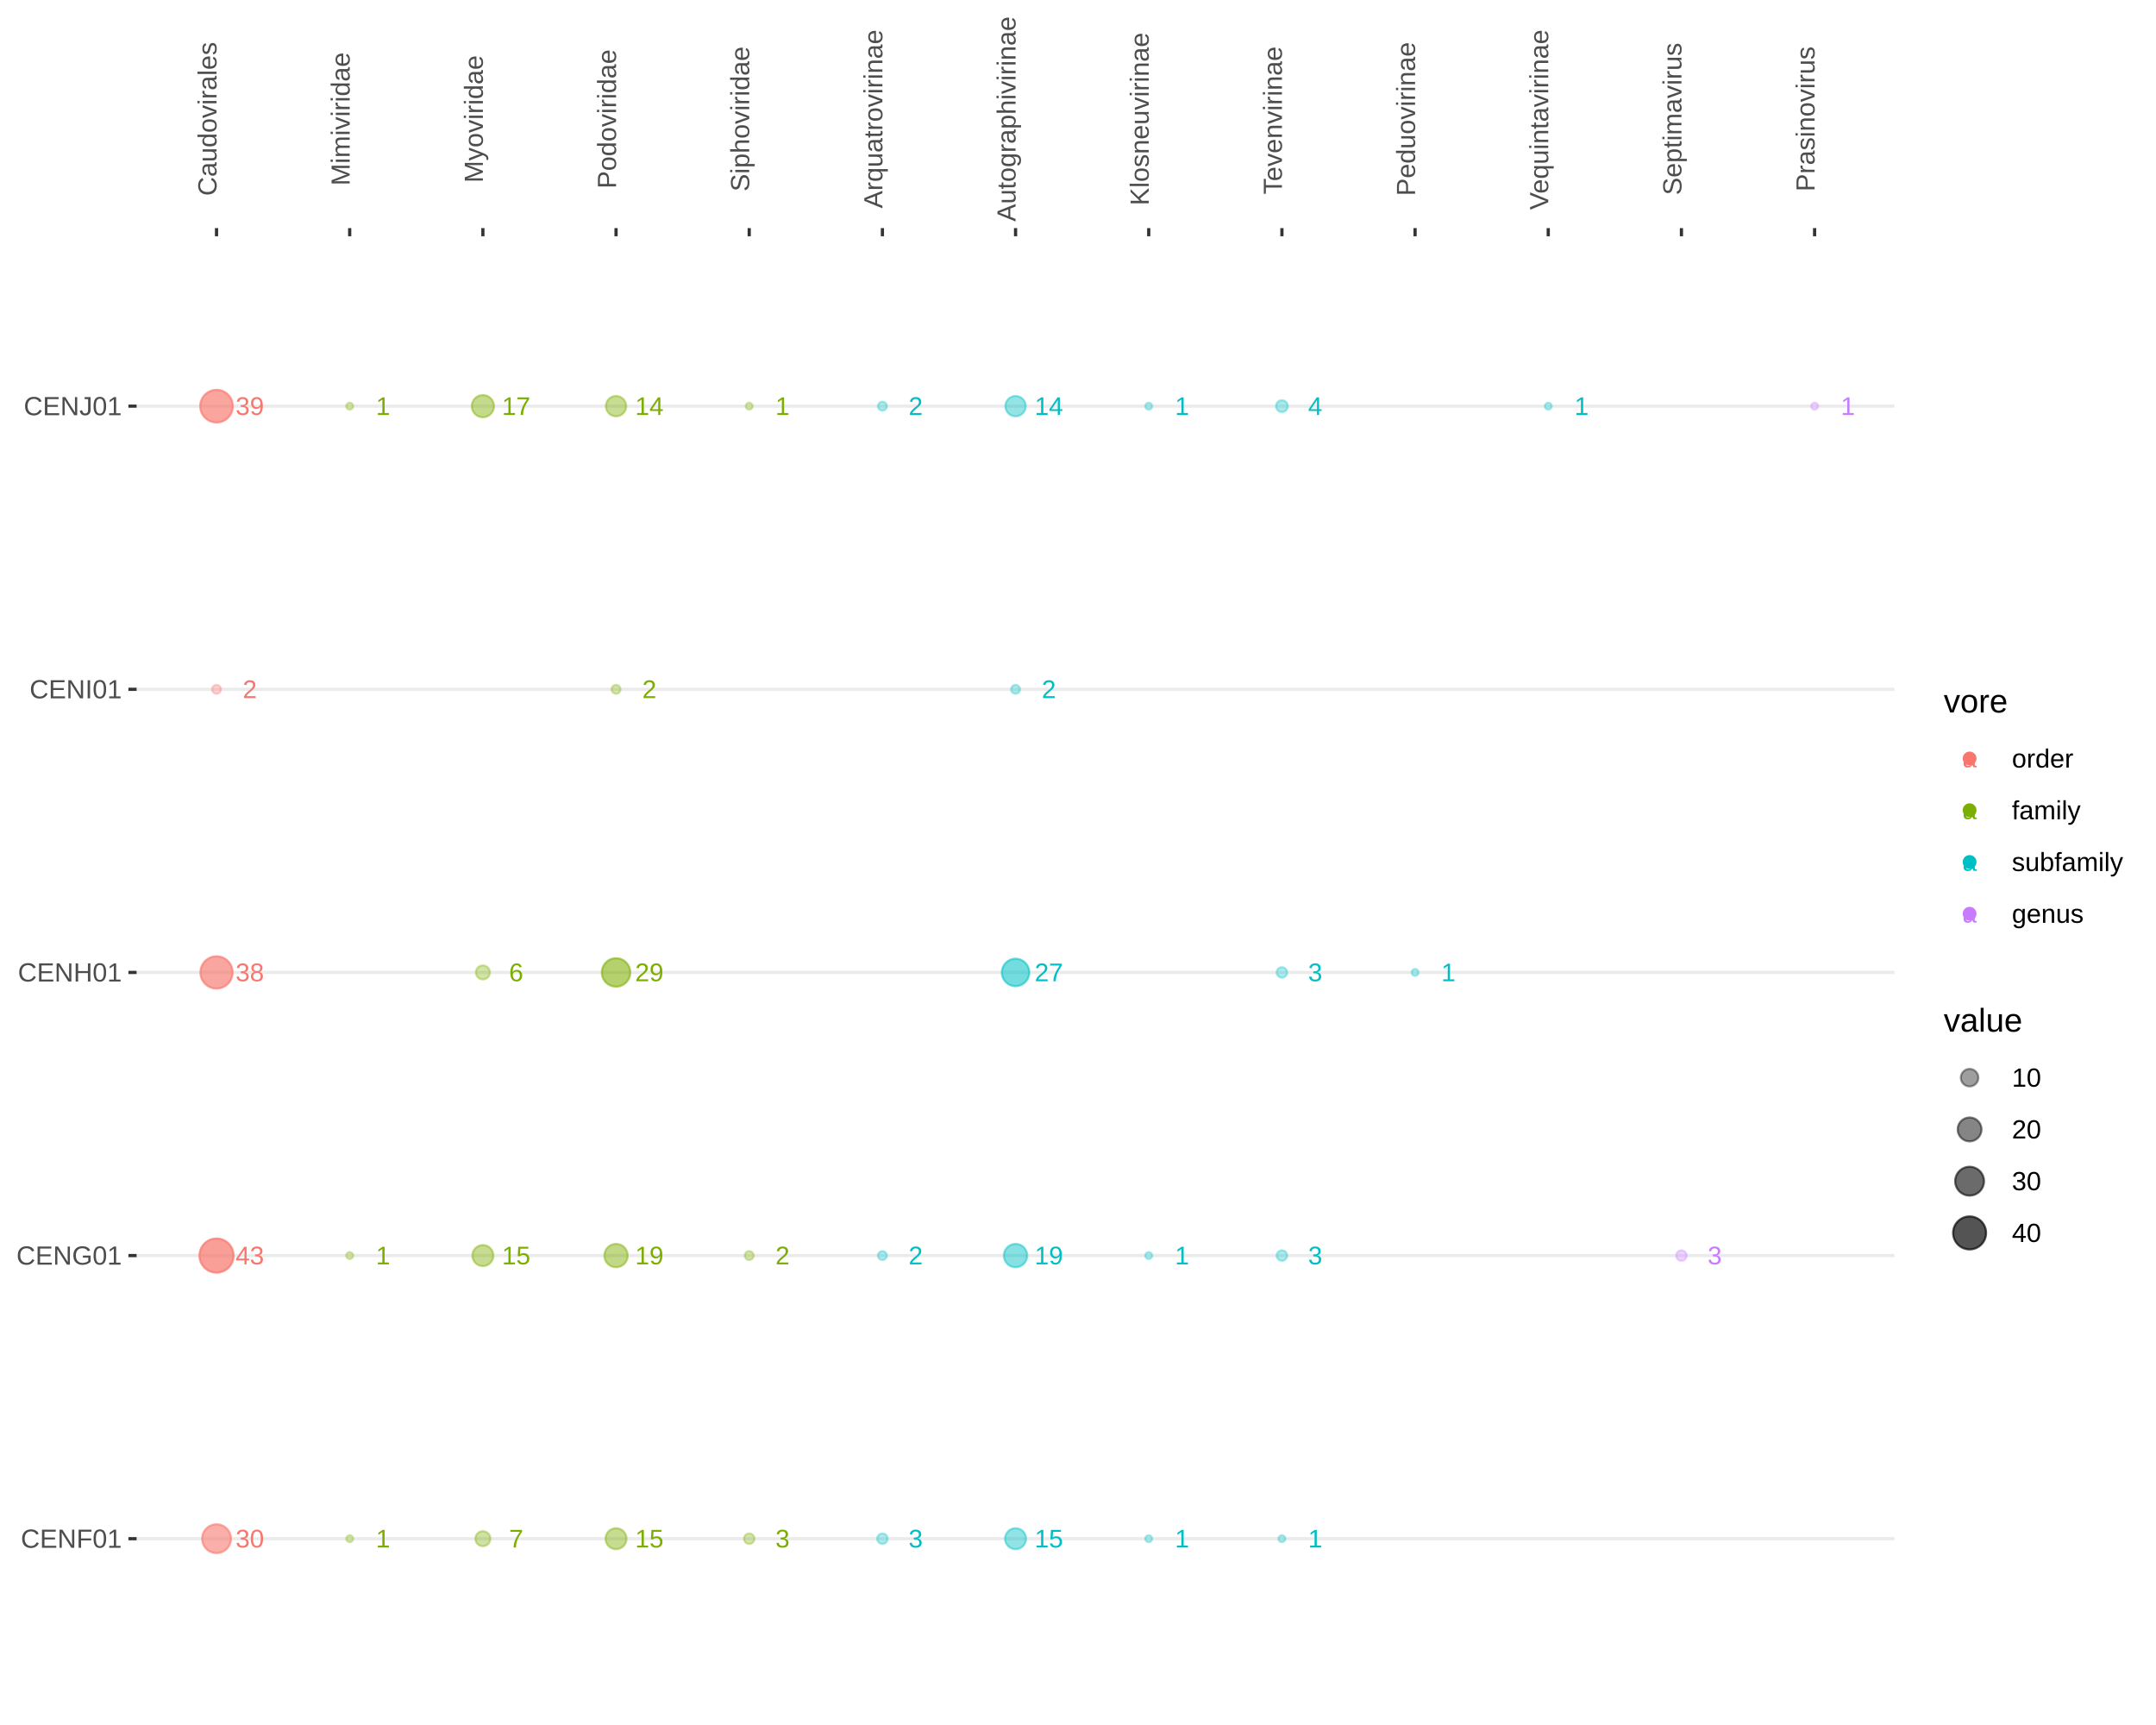
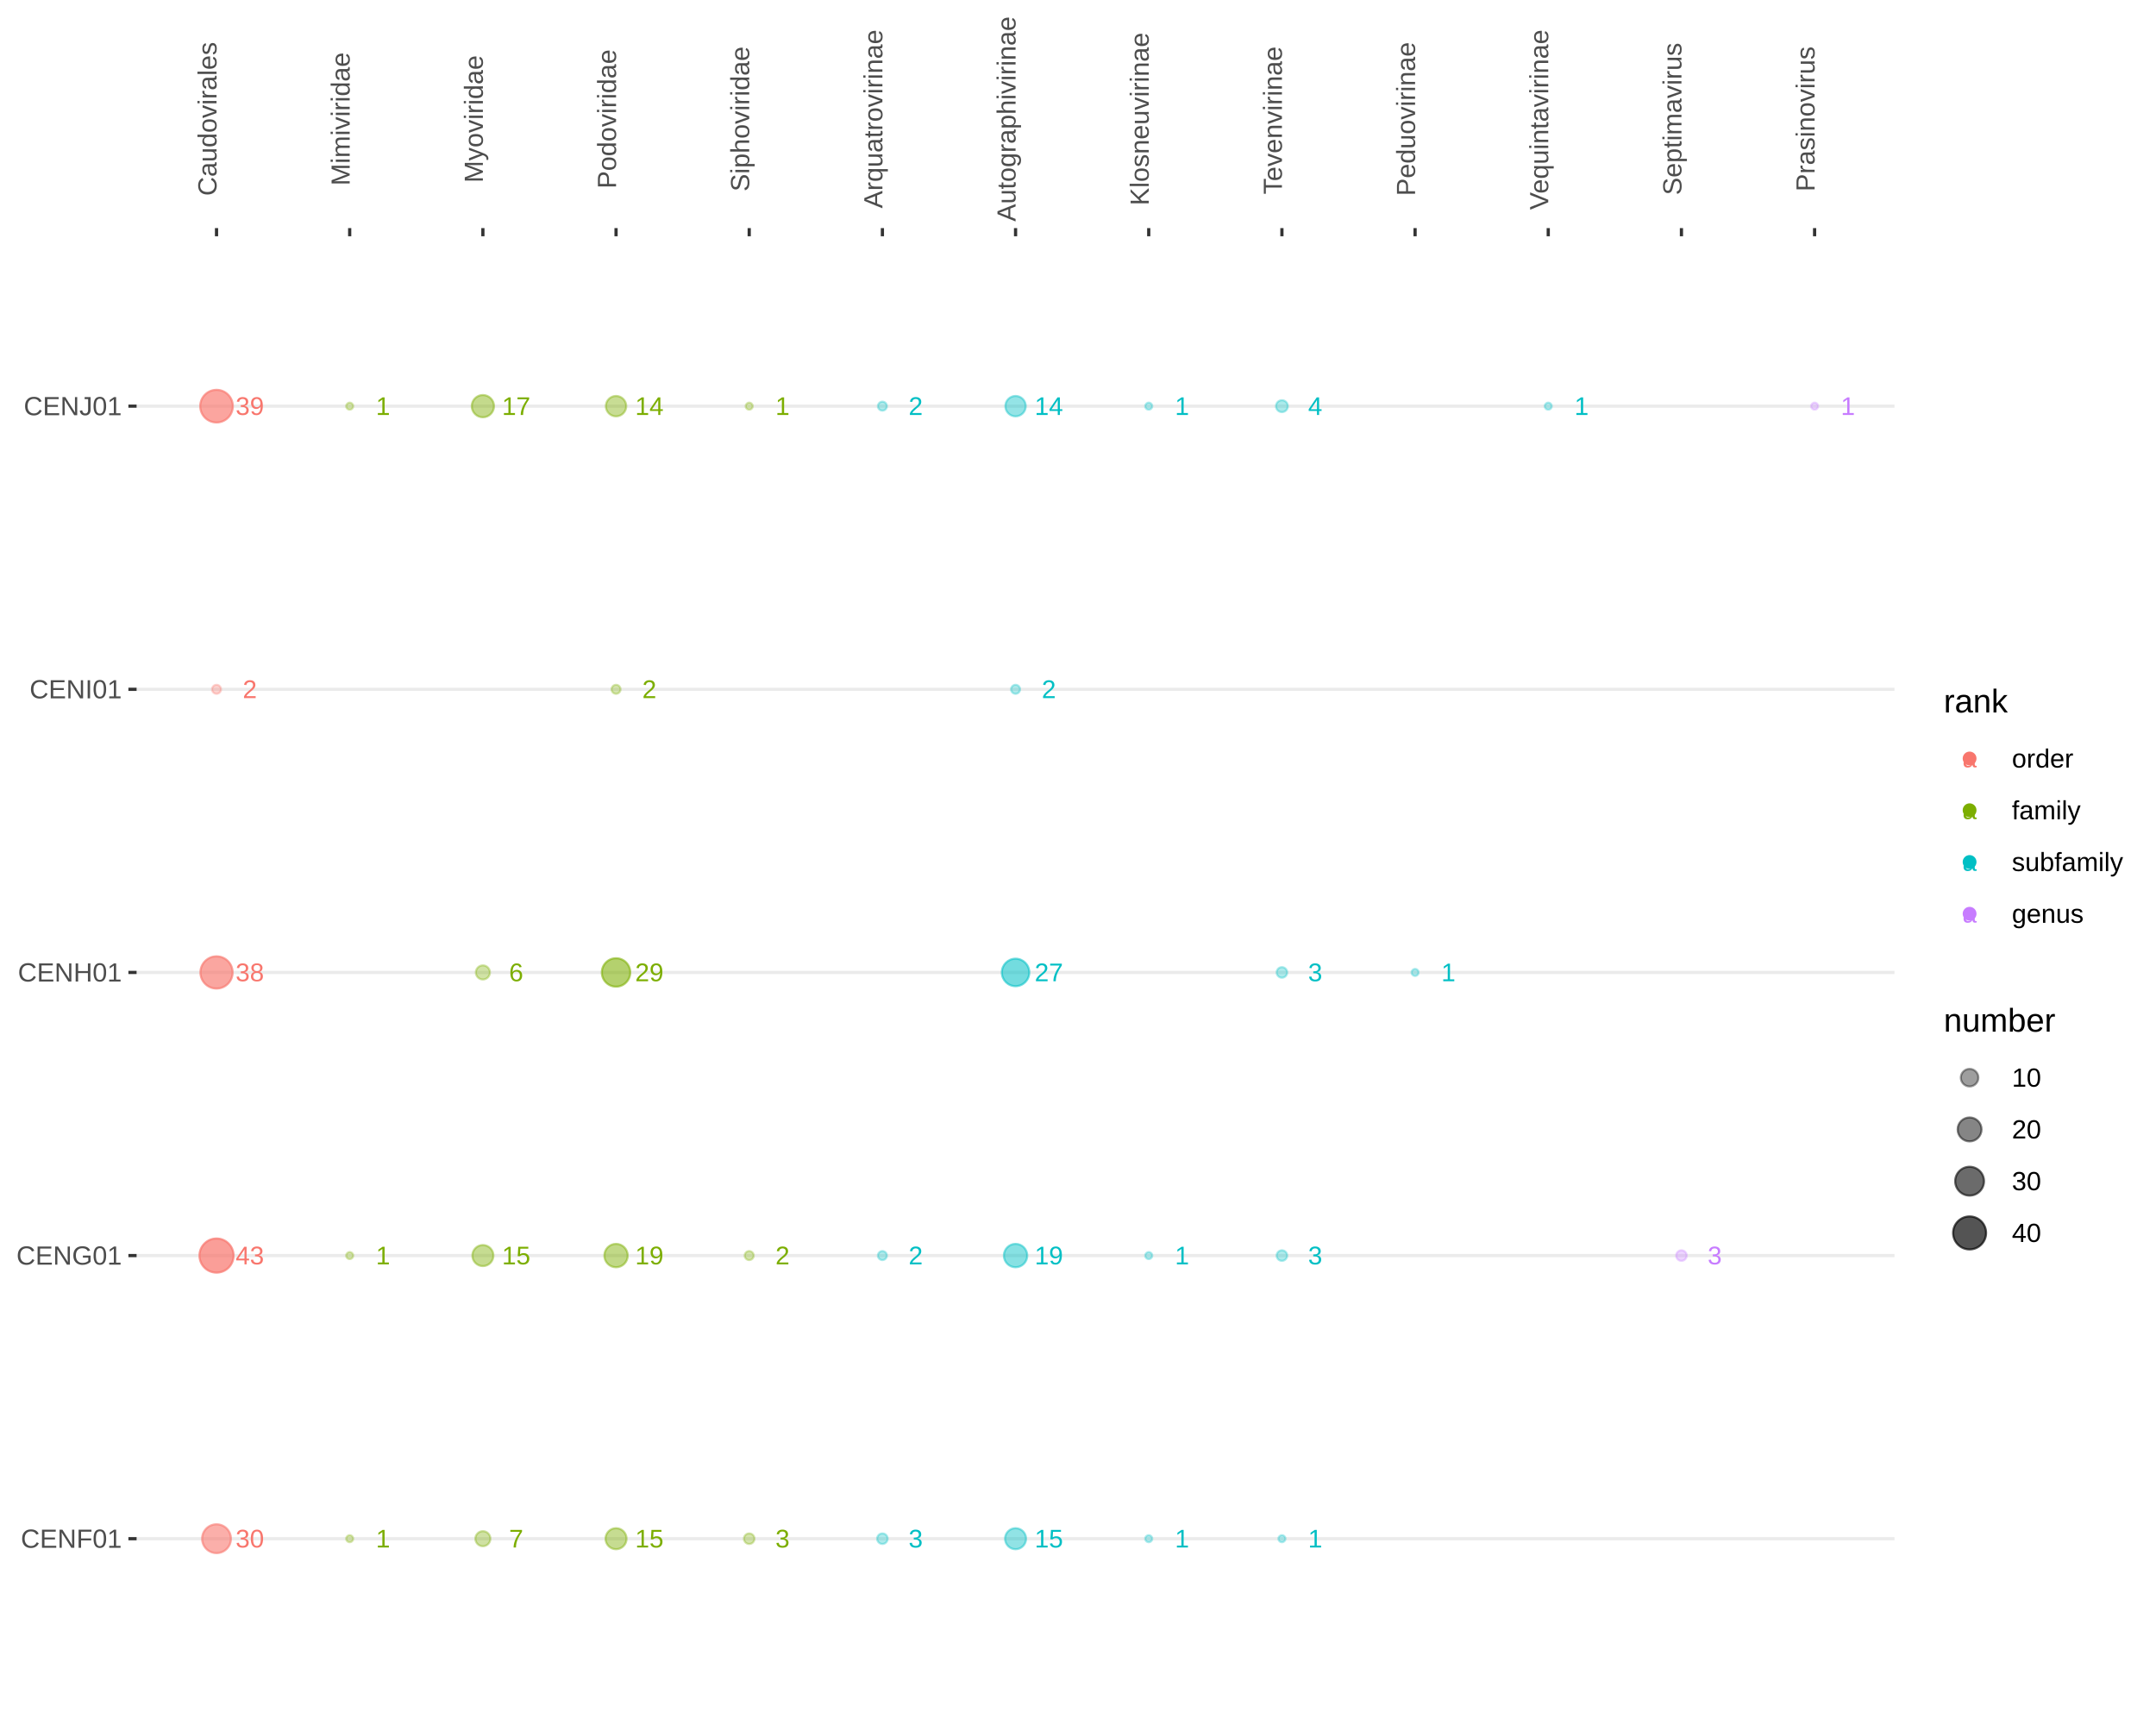
<svg xmlns="http://www.w3.org/2000/svg" viewBox="0 0 720.00 576.00">
  <defs>
    <style type="text/css">
    line, polyline, polygon, path, rect, circle {
      fill: none;
      stroke: #000000;
      stroke-linecap: round;
      stroke-linejoin: round;
      stroke-miterlimit: 10.00;
    }
  </style>
  </defs>
  <rect width="100%" height="100%" style="stroke: none; fill: #FFFFFF;" />
  <rect x="0" y="0.00" width="720.00" height="576.00" style="stroke-width: 1.07; stroke: #FFFFFF; fill: #FFFFFF;" />
  <defs>
    <clipPath id="cpNDUuNjJ8NjMyLjY4fDU3MC41Mnw3OC45MA==">
      <rect x="45.62" y="78.90" width="587.05" height="491.62" />
    </clipPath>
  </defs>
  <rect x="45.62" y="78.90" width="587.05" height="491.62" style="stroke-width: 1.07; stroke: none; fill: #FFFFFF;" clip-path="url(#cpNDUuNjJ8NjMyLjY4fDU3MC41Mnw3OC45MA==)" />
  <polyline points="45.62,513.79 632.68,513.79 " style="stroke-width: 1.07; stroke: #EBEBEB; stroke-linecap: butt;" clip-path="url(#cpNDUuNjJ8NjMyLjY4fDU3MC41Mnw3OC45MA==)" />
  <polyline points="45.62,419.25 632.68,419.25 " style="stroke-width: 1.07; stroke: #EBEBEB; stroke-linecap: butt;" clip-path="url(#cpNDUuNjJ8NjMyLjY4fDU3MC41Mnw3OC45MA==)" />
  <polyline points="45.62,324.71 632.68,324.71 " style="stroke-width: 1.07; stroke: #EBEBEB; stroke-linecap: butt;" clip-path="url(#cpNDUuNjJ8NjMyLjY4fDU3MC41Mnw3OC45MA==)" />
  <polyline points="45.62,230.17 632.68,230.17 " style="stroke-width: 1.07; stroke: #EBEBEB; stroke-linecap: butt;" clip-path="url(#cpNDUuNjJ8NjMyLjY4fDU3MC41Mnw3OC45MA==)" />
  <polyline points="45.62,135.62 632.68,135.62 " style="stroke-width: 1.07; stroke: #EBEBEB; stroke-linecap: butt;" clip-path="url(#cpNDUuNjJ8NjMyLjY4fDU3MC41Mnw3OC45MA==)" />
  <circle cx="72.31" cy="513.79" r="4.81" style="stroke-width: 0.71; stroke: #F8766D; stroke-opacity: 0.58; fill: #F8766D; fill-opacity: 0.58;" clip-path="url(#cpNDUuNjJ8NjMyLjY4fDU3MC41Mnw3OC45MA==)" />
  <circle cx="72.31" cy="419.25" r="5.69" style="stroke-width: 0.71; stroke: #F8766D; stroke-opacity: 0.70; fill: #F8766D; fill-opacity: 0.70;" clip-path="url(#cpNDUuNjJ8NjMyLjY4fDU3MC41Mnw3OC45MA==)" />
  <circle cx="72.31" cy="324.71" r="5.37" style="stroke-width: 0.71; stroke: #F8766D; stroke-opacity: 0.65; fill: #F8766D; fill-opacity: 0.65;" clip-path="url(#cpNDUuNjJ8NjMyLjY4fDU3MC41Mnw3OC45MA==)" />
  <circle cx="72.31" cy="230.17" r="1.50" style="stroke-width: 0.71; stroke: #F8766D; stroke-opacity: 0.31; fill: #F8766D; fill-opacity: 0.31;" clip-path="url(#cpNDUuNjJ8NjMyLjY4fDU3MC41Mnw3OC45MA==)" />
  <circle cx="72.31" cy="135.62" r="5.44" style="stroke-width: 0.71; stroke: #F8766D; stroke-opacity: 0.66; fill: #F8766D; fill-opacity: 0.66;" clip-path="url(#cpNDUuNjJ8NjMyLjY4fDU3MC41Mnw3OC45MA==)" />
  <circle cx="116.78" cy="513.79" r="1.17" style="stroke-width: 0.71; stroke: #7CAE00; stroke-opacity: 0.30; fill: #7CAE00; fill-opacity: 0.30;" clip-path="url(#cpNDUuNjJ8NjMyLjY4fDU3MC41Mnw3OC45MA==)" />
  <circle cx="161.26" cy="513.79" r="2.51" style="stroke-width: 0.71; stroke: #7CAE00; stroke-opacity: 0.36; fill: #7CAE00; fill-opacity: 0.36;" clip-path="url(#cpNDUuNjJ8NjMyLjY4fDU3MC41Mnw3OC45MA==)" />
  <circle cx="205.73" cy="513.79" r="3.51" style="stroke-width: 0.71; stroke: #7CAE00; stroke-opacity: 0.43; fill: #7CAE00; fill-opacity: 0.43;" clip-path="url(#cpNDUuNjJ8NjMyLjY4fDU3MC41Mnw3OC45MA==)" />
  <circle cx="250.20" cy="513.79" r="1.76" style="stroke-width: 0.71; stroke: #7CAE00; stroke-opacity: 0.32; fill: #7CAE00; fill-opacity: 0.32;" clip-path="url(#cpNDUuNjJ8NjMyLjY4fDU3MC41Mnw3OC45MA==)" />
  <circle cx="116.78" cy="419.25" r="1.17" style="stroke-width: 0.71; stroke: #7CAE00; stroke-opacity: 0.30; fill: #7CAE00; fill-opacity: 0.30;" clip-path="url(#cpNDUuNjJ8NjMyLjY4fDU3MC41Mnw3OC45MA==)" />
  <circle cx="161.26" cy="419.25" r="3.51" style="stroke-width: 0.71; stroke: #7CAE00; stroke-opacity: 0.43; fill: #7CAE00; fill-opacity: 0.43;" clip-path="url(#cpNDUuNjJ8NjMyLjY4fDU3MC41Mnw3OC45MA==)" />
  <circle cx="205.73" cy="419.25" r="3.90" style="stroke-width: 0.71; stroke: #7CAE00; stroke-opacity: 0.47; fill: #7CAE00; fill-opacity: 0.47;" clip-path="url(#cpNDUuNjJ8NjMyLjY4fDU3MC41Mnw3OC45MA==)" />
  <circle cx="250.20" cy="419.25" r="1.50" style="stroke-width: 0.71; stroke: #7CAE00; stroke-opacity: 0.31; fill: #7CAE00; fill-opacity: 0.31;" clip-path="url(#cpNDUuNjJ8NjMyLjY4fDU3MC41Mnw3OC45MA==)" />
  <circle cx="161.26" cy="324.71" r="2.35" style="stroke-width: 0.71; stroke: #7CAE00; stroke-opacity: 0.35; fill: #7CAE00; fill-opacity: 0.35;" clip-path="url(#cpNDUuNjJ8NjMyLjY4fDU3MC41Mnw3OC45MA==)" />
  <circle cx="205.73" cy="324.71" r="4.74" style="stroke-width: 0.71; stroke: #7CAE00; stroke-opacity: 0.57; fill: #7CAE00; fill-opacity: 0.57;" clip-path="url(#cpNDUuNjJ8NjMyLjY4fDU3MC41Mnw3OC45MA==)" />
  <circle cx="205.73" cy="230.17" r="1.50" style="stroke-width: 0.71; stroke: #7CAE00; stroke-opacity: 0.31; fill: #7CAE00; fill-opacity: 0.31;" clip-path="url(#cpNDUuNjJ8NjMyLjY4fDU3MC41Mnw3OC45MA==)" />
  <circle cx="116.78" cy="135.62" r="1.17" style="stroke-width: 0.71; stroke: #7CAE00; stroke-opacity: 0.30; fill: #7CAE00; fill-opacity: 0.30;" clip-path="url(#cpNDUuNjJ8NjMyLjY4fDU3MC41Mnw3OC45MA==)" />
  <circle cx="161.26" cy="135.62" r="3.71" style="stroke-width: 0.71; stroke: #7CAE00; stroke-opacity: 0.45; fill: #7CAE00; fill-opacity: 0.45;" clip-path="url(#cpNDUuNjJ8NjMyLjY4fDU3MC41Mnw3OC45MA==)" />
  <circle cx="205.73" cy="135.62" r="3.40" style="stroke-width: 0.71; stroke: #7CAE00; stroke-opacity: 0.42; fill: #7CAE00; fill-opacity: 0.42;" clip-path="url(#cpNDUuNjJ8NjMyLjY4fDU3MC41Mnw3OC45MA==)" />
  <circle cx="250.20" cy="135.62" r="1.17" style="stroke-width: 0.71; stroke: #7CAE00; stroke-opacity: 0.30; fill: #7CAE00; fill-opacity: 0.30;" clip-path="url(#cpNDUuNjJ8NjMyLjY4fDU3MC41Mnw3OC45MA==)" />
  <circle cx="294.68" cy="513.79" r="1.76" style="stroke-width: 0.71; stroke: #00BFC4; stroke-opacity: 0.32; fill: #00BFC4; fill-opacity: 0.32;" clip-path="url(#cpNDUuNjJ8NjMyLjY4fDU3MC41Mnw3OC45MA==)" />
  <circle cx="339.15" cy="513.79" r="3.51" style="stroke-width: 0.71; stroke: #00BFC4; stroke-opacity: 0.43; fill: #00BFC4; fill-opacity: 0.43;" clip-path="url(#cpNDUuNjJ8NjMyLjY4fDU3MC41Mnw3OC45MA==)" />
  <circle cx="383.62" cy="513.79" r="1.17" style="stroke-width: 0.71; stroke: #00BFC4; stroke-opacity: 0.30; fill: #00BFC4; fill-opacity: 0.30;" clip-path="url(#cpNDUuNjJ8NjMyLjY4fDU3MC41Mnw3OC45MA==)" />
  <circle cx="428.10" cy="513.79" r="1.17" style="stroke-width: 0.71; stroke: #00BFC4; stroke-opacity: 0.30; fill: #00BFC4; fill-opacity: 0.30;" clip-path="url(#cpNDUuNjJ8NjMyLjY4fDU3MC41Mnw3OC45MA==)" />
  <circle cx="294.68" cy="419.25" r="1.50" style="stroke-width: 0.71; stroke: #00BFC4; stroke-opacity: 0.31; fill: #00BFC4; fill-opacity: 0.31;" clip-path="url(#cpNDUuNjJ8NjMyLjY4fDU3MC41Mnw3OC45MA==)" />
  <circle cx="339.15" cy="419.25" r="3.90" style="stroke-width: 0.71; stroke: #00BFC4; stroke-opacity: 0.47; fill: #00BFC4; fill-opacity: 0.47;" clip-path="url(#cpNDUuNjJ8NjMyLjY4fDU3MC41Mnw3OC45MA==)" />
  <circle cx="383.62" cy="419.25" r="1.17" style="stroke-width: 0.71; stroke: #00BFC4; stroke-opacity: 0.30; fill: #00BFC4; fill-opacity: 0.30;" clip-path="url(#cpNDUuNjJ8NjMyLjY4fDU3MC41Mnw3OC45MA==)" />
  <circle cx="428.10" cy="419.25" r="1.76" style="stroke-width: 0.71; stroke: #00BFC4; stroke-opacity: 0.32; fill: #00BFC4; fill-opacity: 0.32;" clip-path="url(#cpNDUuNjJ8NjMyLjY4fDU3MC41Mnw3OC45MA==)" />
  <circle cx="339.15" cy="324.71" r="4.58" style="stroke-width: 0.71; stroke: #00BFC4; stroke-opacity: 0.55; fill: #00BFC4; fill-opacity: 0.55;" clip-path="url(#cpNDUuNjJ8NjMyLjY4fDU3MC41Mnw3OC45MA==)" />
  <circle cx="472.57" cy="324.71" r="1.17" style="stroke-width: 0.71; stroke: #00BFC4; stroke-opacity: 0.30; fill: #00BFC4; fill-opacity: 0.30;" clip-path="url(#cpNDUuNjJ8NjMyLjY4fDU3MC41Mnw3OC45MA==)" />
  <circle cx="428.10" cy="324.71" r="1.76" style="stroke-width: 0.71; stroke: #00BFC4; stroke-opacity: 0.32; fill: #00BFC4; fill-opacity: 0.32;" clip-path="url(#cpNDUuNjJ8NjMyLjY4fDU3MC41Mnw3OC45MA==)" />
  <circle cx="339.15" cy="230.17" r="1.50" style="stroke-width: 0.71; stroke: #00BFC4; stroke-opacity: 0.31; fill: #00BFC4; fill-opacity: 0.31;" clip-path="url(#cpNDUuNjJ8NjMyLjY4fDU3MC41Mnw3OC45MA==)" />
  <circle cx="294.68" cy="135.62" r="1.50" style="stroke-width: 0.71; stroke: #00BFC4; stroke-opacity: 0.31; fill: #00BFC4; fill-opacity: 0.31;" clip-path="url(#cpNDUuNjJ8NjMyLjY4fDU3MC41Mnw3OC45MA==)" />
  <circle cx="339.15" cy="135.62" r="3.40" style="stroke-width: 0.71; stroke: #00BFC4; stroke-opacity: 0.42; fill: #00BFC4; fill-opacity: 0.42;" clip-path="url(#cpNDUuNjJ8NjMyLjY4fDU3MC41Mnw3OC45MA==)" />
  <circle cx="383.62" cy="135.62" r="1.17" style="stroke-width: 0.71; stroke: #00BFC4; stroke-opacity: 0.30; fill: #00BFC4; fill-opacity: 0.30;" clip-path="url(#cpNDUuNjJ8NjMyLjY4fDU3MC41Mnw3OC45MA==)" />
  <circle cx="428.10" cy="135.62" r="1.98" style="stroke-width: 0.71; stroke: #00BFC4; stroke-opacity: 0.33; fill: #00BFC4; fill-opacity: 0.33;" clip-path="url(#cpNDUuNjJ8NjMyLjY4fDU3MC41Mnw3OC45MA==)" />
  <circle cx="517.04" cy="135.62" r="1.17" style="stroke-width: 0.71; stroke: #00BFC4; stroke-opacity: 0.30; fill: #00BFC4; fill-opacity: 0.30;" clip-path="url(#cpNDUuNjJ8NjMyLjY4fDU3MC41Mnw3OC45MA==)" />
  <circle cx="561.52" cy="419.25" r="1.76" style="stroke-width: 0.71; stroke: #C77CFF; stroke-opacity: 0.32; fill: #C77CFF; fill-opacity: 0.32;" clip-path="url(#cpNDUuNjJ8NjMyLjY4fDU3MC41Mnw3OC45MA==)" />
  <circle cx="605.99" cy="135.62" r="1.17" style="stroke-width: 0.71; stroke: #C77CFF; stroke-opacity: 0.30; fill: #C77CFF; fill-opacity: 0.30;" clip-path="url(#cpNDUuNjJ8NjMyLjY4fDU3MC41Mnw3OC45MA==)" />
  <g clip-path="url(#cpNDUuNjJ8NjMyLjY4fDU3MC41Mnw3OC45MA==)">
    <text x="78.68" y="516.73" style="font-size: 8.54px; fill: #F8766D; font-family: Liberation Sans;" textLength="9.49px" lengthAdjust="spacingAndGlyphs">30</text>
  </g>
  <g clip-path="url(#cpNDUuNjJ8NjMyLjY4fDU3MC41Mnw3OC45MA==)">
    <text x="78.68" y="422.19" style="font-size: 8.54px; fill: #F8766D; font-family: Liberation Sans;" textLength="9.49px" lengthAdjust="spacingAndGlyphs">43</text>
  </g>
  <g clip-path="url(#cpNDUuNjJ8NjMyLjY4fDU3MC41Mnw3OC45MA==)">
    <text x="78.68" y="327.65" style="font-size: 8.54px; fill: #F8766D; font-family: Liberation Sans;" textLength="9.49px" lengthAdjust="spacingAndGlyphs">38</text>
  </g>
  <g clip-path="url(#cpNDUuNjJ8NjMyLjY4fDU3MC41Mnw3OC45MA==)">
    <text x="81.05" y="233.10" style="font-size: 8.54px; fill: #F8766D; font-family: Liberation Sans;" textLength="4.75px" lengthAdjust="spacingAndGlyphs">2</text>
  </g>
  <g clip-path="url(#cpNDUuNjJ8NjMyLjY4fDU3MC41Mnw3OC45MA==)">
    <text x="78.68" y="138.56" style="font-size: 8.54px; fill: #F8766D; font-family: Liberation Sans;" textLength="9.49px" lengthAdjust="spacingAndGlyphs">39</text>
  </g>
  <g clip-path="url(#cpNDUuNjJ8NjMyLjY4fDU3MC41Mnw3OC45MA==)">
    <text x="125.53" y="516.73" style="font-size: 8.54px; fill: #7CAE00; font-family: Liberation Sans;" textLength="4.75px" lengthAdjust="spacingAndGlyphs">1</text>
  </g>
  <g clip-path="url(#cpNDUuNjJ8NjMyLjY4fDU3MC41Mnw3OC45MA==)">
    <text x="170.00" y="516.73" style="font-size: 8.54px; fill: #7CAE00; font-family: Liberation Sans;" textLength="4.75px" lengthAdjust="spacingAndGlyphs">7</text>
  </g>
  <g clip-path="url(#cpNDUuNjJ8NjMyLjY4fDU3MC41Mnw3OC45MA==)">
    <text x="212.10" y="516.73" style="font-size: 8.54px; fill: #7CAE00; font-family: Liberation Sans;" textLength="9.49px" lengthAdjust="spacingAndGlyphs">15</text>
  </g>
  <g clip-path="url(#cpNDUuNjJ8NjMyLjY4fDU3MC41Mnw3OC45MA==)">
    <text x="258.95" y="516.73" style="font-size: 8.54px; fill: #7CAE00; font-family: Liberation Sans;" textLength="4.75px" lengthAdjust="spacingAndGlyphs">3</text>
  </g>
  <g clip-path="url(#cpNDUuNjJ8NjMyLjY4fDU3MC41Mnw3OC45MA==)">
    <text x="125.53" y="422.19" style="font-size: 8.54px; fill: #7CAE00; font-family: Liberation Sans;" textLength="4.75px" lengthAdjust="spacingAndGlyphs">1</text>
  </g>
  <g clip-path="url(#cpNDUuNjJ8NjMyLjY4fDU3MC41Mnw3OC45MA==)">
    <text x="167.63" y="422.19" style="font-size: 8.54px; fill: #7CAE00; font-family: Liberation Sans;" textLength="9.49px" lengthAdjust="spacingAndGlyphs">15</text>
  </g>
  <g clip-path="url(#cpNDUuNjJ8NjMyLjY4fDU3MC41Mnw3OC45MA==)">
    <text x="212.10" y="422.19" style="font-size: 8.54px; fill: #7CAE00; font-family: Liberation Sans;" textLength="9.49px" lengthAdjust="spacingAndGlyphs">19</text>
  </g>
  <g clip-path="url(#cpNDUuNjJ8NjMyLjY4fDU3MC41Mnw3OC45MA==)">
    <text x="258.95" y="422.19" style="font-size: 8.54px; fill: #7CAE00; font-family: Liberation Sans;" textLength="4.75px" lengthAdjust="spacingAndGlyphs">2</text>
  </g>
  <g clip-path="url(#cpNDUuNjJ8NjMyLjY4fDU3MC41Mnw3OC45MA==)">
    <text x="170.00" y="327.65" style="font-size: 8.54px; fill: #7CAE00; font-family: Liberation Sans;" textLength="4.75px" lengthAdjust="spacingAndGlyphs">6</text>
  </g>
  <g clip-path="url(#cpNDUuNjJ8NjMyLjY4fDU3MC41Mnw3OC45MA==)">
    <text x="212.10" y="327.65" style="font-size: 8.54px; fill: #7CAE00; font-family: Liberation Sans;" textLength="9.49px" lengthAdjust="spacingAndGlyphs">29</text>
  </g>
  <g clip-path="url(#cpNDUuNjJ8NjMyLjY4fDU3MC41Mnw3OC45MA==)">
    <text x="214.47" y="233.10" style="font-size: 8.54px; fill: #7CAE00; font-family: Liberation Sans;" textLength="4.75px" lengthAdjust="spacingAndGlyphs">2</text>
  </g>
  <g clip-path="url(#cpNDUuNjJ8NjMyLjY4fDU3MC41Mnw3OC45MA==)">
    <text x="125.53" y="138.56" style="font-size: 8.54px; fill: #7CAE00; font-family: Liberation Sans;" textLength="4.75px" lengthAdjust="spacingAndGlyphs">1</text>
  </g>
  <g clip-path="url(#cpNDUuNjJ8NjMyLjY4fDU3MC41Mnw3OC45MA==)">
    <text x="167.63" y="138.56" style="font-size: 8.54px; fill: #7CAE00; font-family: Liberation Sans;" textLength="9.49px" lengthAdjust="spacingAndGlyphs">17</text>
  </g>
  <g clip-path="url(#cpNDUuNjJ8NjMyLjY4fDU3MC41Mnw3OC45MA==)">
    <text x="212.10" y="138.56" style="font-size: 8.54px; fill: #7CAE00; font-family: Liberation Sans;" textLength="9.49px" lengthAdjust="spacingAndGlyphs">14</text>
  </g>
  <g clip-path="url(#cpNDUuNjJ8NjMyLjY4fDU3MC41Mnw3OC45MA==)">
    <text x="258.95" y="138.56" style="font-size: 8.54px; fill: #7CAE00; font-family: Liberation Sans;" textLength="4.75px" lengthAdjust="spacingAndGlyphs">1</text>
  </g>
  <g clip-path="url(#cpNDUuNjJ8NjMyLjY4fDU3MC41Mnw3OC45MA==)">
    <text x="303.42" y="516.73" style="font-size: 8.54px; fill: #00BFC4; font-family: Liberation Sans;" textLength="4.75px" lengthAdjust="spacingAndGlyphs">3</text>
  </g>
  <g clip-path="url(#cpNDUuNjJ8NjMyLjY4fDU3MC41Mnw3OC45MA==)">
    <text x="345.52" y="516.73" style="font-size: 8.54px; fill: #00BFC4; font-family: Liberation Sans;" textLength="9.49px" lengthAdjust="spacingAndGlyphs">15</text>
  </g>
  <g clip-path="url(#cpNDUuNjJ8NjMyLjY4fDU3MC41Mnw3OC45MA==)">
    <text x="392.37" y="516.73" style="font-size: 8.54px; fill: #00BFC4; font-family: Liberation Sans;" textLength="4.75px" lengthAdjust="spacingAndGlyphs">1</text>
  </g>
  <g clip-path="url(#cpNDUuNjJ8NjMyLjY4fDU3MC41Mnw3OC45MA==)">
    <text x="436.84" y="516.73" style="font-size: 8.54px; fill: #00BFC4; font-family: Liberation Sans;" textLength="4.75px" lengthAdjust="spacingAndGlyphs">1</text>
  </g>
  <g clip-path="url(#cpNDUuNjJ8NjMyLjY4fDU3MC41Mnw3OC45MA==)">
    <text x="303.42" y="422.19" style="font-size: 8.54px; fill: #00BFC4; font-family: Liberation Sans;" textLength="4.75px" lengthAdjust="spacingAndGlyphs">2</text>
  </g>
  <g clip-path="url(#cpNDUuNjJ8NjMyLjY4fDU3MC41Mnw3OC45MA==)">
    <text x="345.52" y="422.19" style="font-size: 8.54px; fill: #00BFC4; font-family: Liberation Sans;" textLength="9.49px" lengthAdjust="spacingAndGlyphs">19</text>
  </g>
  <g clip-path="url(#cpNDUuNjJ8NjMyLjY4fDU3MC41Mnw3OC45MA==)">
    <text x="392.37" y="422.19" style="font-size: 8.54px; fill: #00BFC4; font-family: Liberation Sans;" textLength="4.75px" lengthAdjust="spacingAndGlyphs">1</text>
  </g>
  <g clip-path="url(#cpNDUuNjJ8NjMyLjY4fDU3MC41Mnw3OC45MA==)">
    <text x="436.84" y="422.19" style="font-size: 8.54px; fill: #00BFC4; font-family: Liberation Sans;" textLength="4.75px" lengthAdjust="spacingAndGlyphs">3</text>
  </g>
  <g clip-path="url(#cpNDUuNjJ8NjMyLjY4fDU3MC41Mnw3OC45MA==)">
    <text x="345.52" y="327.65" style="font-size: 8.54px; fill: #00BFC4; font-family: Liberation Sans;" textLength="9.49px" lengthAdjust="spacingAndGlyphs">27</text>
  </g>
  <g clip-path="url(#cpNDUuNjJ8NjMyLjY4fDU3MC41Mnw3OC45MA==)">
    <text x="481.32" y="327.65" style="font-size: 8.54px; fill: #00BFC4; font-family: Liberation Sans;" textLength="4.75px" lengthAdjust="spacingAndGlyphs">1</text>
  </g>
  <g clip-path="url(#cpNDUuNjJ8NjMyLjY4fDU3MC41Mnw3OC45MA==)">
    <text x="436.84" y="327.65" style="font-size: 8.54px; fill: #00BFC4; font-family: Liberation Sans;" textLength="4.75px" lengthAdjust="spacingAndGlyphs">3</text>
  </g>
  <g clip-path="url(#cpNDUuNjJ8NjMyLjY4fDU3MC41Mnw3OC45MA==)">
    <text x="347.89" y="233.10" style="font-size: 8.54px; fill: #00BFC4; font-family: Liberation Sans;" textLength="4.75px" lengthAdjust="spacingAndGlyphs">2</text>
  </g>
  <g clip-path="url(#cpNDUuNjJ8NjMyLjY4fDU3MC41Mnw3OC45MA==)">
    <text x="303.42" y="138.56" style="font-size: 8.54px; fill: #00BFC4; font-family: Liberation Sans;" textLength="4.75px" lengthAdjust="spacingAndGlyphs">2</text>
  </g>
  <g clip-path="url(#cpNDUuNjJ8NjMyLjY4fDU3MC41Mnw3OC45MA==)">
    <text x="345.52" y="138.56" style="font-size: 8.54px; fill: #00BFC4; font-family: Liberation Sans;" textLength="9.49px" lengthAdjust="spacingAndGlyphs">14</text>
  </g>
  <g clip-path="url(#cpNDUuNjJ8NjMyLjY4fDU3MC41Mnw3OC45MA==)">
    <text x="392.37" y="138.56" style="font-size: 8.54px; fill: #00BFC4; font-family: Liberation Sans;" textLength="4.75px" lengthAdjust="spacingAndGlyphs">1</text>
  </g>
  <g clip-path="url(#cpNDUuNjJ8NjMyLjY4fDU3MC41Mnw3OC45MA==)">
    <text x="436.84" y="138.56" style="font-size: 8.54px; fill: #00BFC4; font-family: Liberation Sans;" textLength="4.75px" lengthAdjust="spacingAndGlyphs">4</text>
  </g>
  <g clip-path="url(#cpNDUuNjJ8NjMyLjY4fDU3MC41Mnw3OC45MA==)">
    <text x="525.79" y="138.56" style="font-size: 8.54px; fill: #00BFC4; font-family: Liberation Sans;" textLength="4.75px" lengthAdjust="spacingAndGlyphs">1</text>
  </g>
  <g clip-path="url(#cpNDUuNjJ8NjMyLjY4fDU3MC41Mnw3OC45MA==)">
    <text x="570.26" y="422.19" style="font-size: 8.54px; fill: #C77CFF; font-family: Liberation Sans;" textLength="4.75px" lengthAdjust="spacingAndGlyphs">3</text>
  </g>
  <g clip-path="url(#cpNDUuNjJ8NjMyLjY4fDU3MC41Mnw3OC45MA==)">
    <text x="614.74" y="138.56" style="font-size: 8.54px; fill: #C77CFF; font-family: Liberation Sans;" textLength="4.75px" lengthAdjust="spacingAndGlyphs">1</text>
  </g>
  <defs>
    <clipPath id="cpMC4wMHw3MjAuMDB8NTc2LjAwfDAuMDA=">
      <rect x="0.00" y="0.00" width="720.00" height="576.00" />
    </clipPath>
  </defs>
  <g clip-path="url(#cpMC4wMHw3MjAuMDB8NTc2LjAwfDAuMDA=)">
    <text transform="translate(72.31,65.40) rotate(-90)" style="font-size: 8.80px; fill: #4D4D4D; font-family: Liberation Sans;" textLength="51.36px" lengthAdjust="spacingAndGlyphs">Caudovirales</text>
  </g>
  <g clip-path="url(#cpMC4wMHw3MjAuMDB8NTc2LjAwfDAuMDA=)">
    <text transform="translate(116.78,61.97) rotate(-90)" style="font-size: 8.80px; fill: #4D4D4D; font-family: Liberation Sans;" textLength="44.49px" lengthAdjust="spacingAndGlyphs">Mimiviridae</text>
  </g>
  <g clip-path="url(#cpMC4wMHw3MjAuMDB8NTc2LjAwfDAuMDA=)">
    <text transform="translate(161.26,61.00) rotate(-90)" style="font-size: 8.80px; fill: #4D4D4D; font-family: Liberation Sans;" textLength="42.55px" lengthAdjust="spacingAndGlyphs">Myoviridae</text>
  </g>
  <g clip-path="url(#cpMC4wMHw3MjAuMDB8NTc2LjAwfDAuMDA=)">
    <text transform="translate(205.73,62.96) rotate(-90)" style="font-size: 8.80px; fill: #4D4D4D; font-family: Liberation Sans;" textLength="46.48px" lengthAdjust="spacingAndGlyphs">Podoviridae</text>
  </g>
  <g clip-path="url(#cpMC4wMHw3MjAuMDB8NTc2LjAwfDAuMDA=)">
    <text transform="translate(250.20,63.94) rotate(-90)" style="font-size: 8.80px; fill: #4D4D4D; font-family: Liberation Sans;" textLength="48.43px" lengthAdjust="spacingAndGlyphs">Siphoviridae</text>
  </g>
  <g clip-path="url(#cpMC4wMHw3MjAuMDB8NTc2LjAwfDAuMDA=)">
    <text transform="translate(294.68,69.56) rotate(-90)" style="font-size: 8.80px; fill: #4D4D4D; font-family: Liberation Sans;" textLength="59.67px" lengthAdjust="spacingAndGlyphs">Arquatrovirinae</text>
  </g>
  <g clip-path="url(#cpMC4wMHw3MjAuMDB8NTc2LjAwfDAuMDA=)">
    <text transform="translate(339.15,73.97) rotate(-90)" style="font-size: 8.80px; fill: #4D4D4D; font-family: Liberation Sans;" textLength="68.49px" lengthAdjust="spacingAndGlyphs">Autographivirinae</text>
  </g>
  <g clip-path="url(#cpMC4wMHw3MjAuMDB8NTc2LjAwfDAuMDA=)">
    <text transform="translate(383.62,68.59) rotate(-90)" style="font-size: 8.80px; fill: #4D4D4D; font-family: Liberation Sans;" textLength="57.72px" lengthAdjust="spacingAndGlyphs">Klosneuvirinae</text>
  </g>
  <g clip-path="url(#cpMC4wMHw3MjAuMDB8NTc2LjAwfDAuMDA=)">
    <text transform="translate(428.10,64.91) rotate(-90)" style="font-size: 8.80px; fill: #4D4D4D; font-family: Liberation Sans;" textLength="50.38px" lengthAdjust="spacingAndGlyphs">Tevenvirinae</text>
  </g>
  <g clip-path="url(#cpMC4wMHw3MjAuMDB8NTc2LjAwfDAuMDA=)">
    <text transform="translate(472.57,65.41) rotate(-90)" style="font-size: 8.80px; fill: #4D4D4D; font-family: Liberation Sans;" textLength="51.37px" lengthAdjust="spacingAndGlyphs">Peduovirinae</text>
  </g>
  <g clip-path="url(#cpMC4wMHw3MjAuMDB8NTc2LjAwfDAuMDA=)">
    <text transform="translate(517.04,70.06) rotate(-90)" style="font-size: 8.80px; fill: #4D4D4D; font-family: Liberation Sans;" textLength="60.66px" lengthAdjust="spacingAndGlyphs">Vequintavirinae</text>
  </g>
  <g clip-path="url(#cpMC4wMHw3MjAuMDB8NTc2LjAwfDAuMDA=)">
    <text transform="translate(561.52,65.15) rotate(-90)" style="font-size: 8.80px; fill: #4D4D4D; font-family: Liberation Sans;" textLength="50.86px" lengthAdjust="spacingAndGlyphs">Septimavirus</text>
  </g>
  <g clip-path="url(#cpMC4wMHw3MjAuMDB8NTc2LjAwfDAuMDA=)">
    <text transform="translate(605.99,63.93) rotate(-90)" style="font-size: 8.80px; fill: #4D4D4D; font-family: Liberation Sans;" textLength="48.42px" lengthAdjust="spacingAndGlyphs">Prasinovirus</text>
  </g>
  <polyline points="72.31,78.90 72.31,76.16 " style="stroke-width: 1.07; stroke: #333333; stroke-linecap: butt;" clip-path="url(#cpMC4wMHw3MjAuMDB8NTc2LjAwfDAuMDA=)" />
  <polyline points="116.78,78.90 116.78,76.16 " style="stroke-width: 1.07; stroke: #333333; stroke-linecap: butt;" clip-path="url(#cpMC4wMHw3MjAuMDB8NTc2LjAwfDAuMDA=)" />
  <polyline points="161.26,78.90 161.26,76.16 " style="stroke-width: 1.07; stroke: #333333; stroke-linecap: butt;" clip-path="url(#cpMC4wMHw3MjAuMDB8NTc2LjAwfDAuMDA=)" />
  <polyline points="205.73,78.90 205.73,76.16 " style="stroke-width: 1.07; stroke: #333333; stroke-linecap: butt;" clip-path="url(#cpMC4wMHw3MjAuMDB8NTc2LjAwfDAuMDA=)" />
  <polyline points="250.20,78.90 250.20,76.16 " style="stroke-width: 1.07; stroke: #333333; stroke-linecap: butt;" clip-path="url(#cpMC4wMHw3MjAuMDB8NTc2LjAwfDAuMDA=)" />
  <polyline points="294.68,78.90 294.68,76.16 " style="stroke-width: 1.07; stroke: #333333; stroke-linecap: butt;" clip-path="url(#cpMC4wMHw3MjAuMDB8NTc2LjAwfDAuMDA=)" />
  <polyline points="339.15,78.90 339.15,76.16 " style="stroke-width: 1.07; stroke: #333333; stroke-linecap: butt;" clip-path="url(#cpMC4wMHw3MjAuMDB8NTc2LjAwfDAuMDA=)" />
  <polyline points="383.62,78.90 383.62,76.16 " style="stroke-width: 1.07; stroke: #333333; stroke-linecap: butt;" clip-path="url(#cpMC4wMHw3MjAuMDB8NTc2LjAwfDAuMDA=)" />
  <polyline points="428.10,78.90 428.10,76.16 " style="stroke-width: 1.07; stroke: #333333; stroke-linecap: butt;" clip-path="url(#cpMC4wMHw3MjAuMDB8NTc2LjAwfDAuMDA=)" />
  <polyline points="472.57,78.90 472.57,76.16 " style="stroke-width: 1.07; stroke: #333333; stroke-linecap: butt;" clip-path="url(#cpMC4wMHw3MjAuMDB8NTc2LjAwfDAuMDA=)" />
  <polyline points="517.04,78.90 517.04,76.16 " style="stroke-width: 1.07; stroke: #333333; stroke-linecap: butt;" clip-path="url(#cpMC4wMHw3MjAuMDB8NTc2LjAwfDAuMDA=)" />
  <polyline points="561.52,78.90 561.52,76.16 " style="stroke-width: 1.07; stroke: #333333; stroke-linecap: butt;" clip-path="url(#cpMC4wMHw3MjAuMDB8NTc2LjAwfDAuMDA=)" />
  <polyline points="605.99,78.90 605.99,76.16 " style="stroke-width: 1.07; stroke: #333333; stroke-linecap: butt;" clip-path="url(#cpMC4wMHw3MjAuMDB8NTc2LjAwfDAuMDA=)" />
  <g clip-path="url(#cpMC4wMHw3MjAuMDB8NTc2LjAwfDAuMDA=)">
    <text x="6.95" y="516.82" style="font-size: 8.80px; fill: #4D4D4D; font-family: Liberation Sans;" textLength="33.74px" lengthAdjust="spacingAndGlyphs">CENF01</text>
  </g>
  <g clip-path="url(#cpMC4wMHw3MjAuMDB8NTc2LjAwfDAuMDA=)">
    <text x="5.48" y="422.28" style="font-size: 8.80px; fill: #4D4D4D; font-family: Liberation Sans;" textLength="35.21px" lengthAdjust="spacingAndGlyphs">CENG01</text>
  </g>
  <g clip-path="url(#cpMC4wMHw3MjAuMDB8NTc2LjAwfDAuMDA=)">
    <text x="5.97" y="327.74" style="font-size: 8.80px; fill: #4D4D4D; font-family: Liberation Sans;" textLength="34.72px" lengthAdjust="spacingAndGlyphs">CENH01</text>
  </g>
  <g clip-path="url(#cpMC4wMHw3MjAuMDB8NTc2LjAwfDAuMDA=)">
    <text x="9.88" y="233.19" style="font-size: 8.80px; fill: #4D4D4D; font-family: Liberation Sans;" textLength="30.81px" lengthAdjust="spacingAndGlyphs">CENI01</text>
  </g>
  <g clip-path="url(#cpMC4wMHw3MjAuMDB8NTc2LjAwfDAuMDA=)">
    <text x="7.92" y="138.65" style="font-size: 8.80px; fill: #4D4D4D; font-family: Liberation Sans;" textLength="32.77px" lengthAdjust="spacingAndGlyphs">CENJ01</text>
  </g>
  <polyline points="42.88,513.79 45.62,513.79 " style="stroke-width: 1.07; stroke: #333333; stroke-linecap: butt;" clip-path="url(#cpMC4wMHw3MjAuMDB8NTc2LjAwfDAuMDA=)" />
  <polyline points="42.88,419.25 45.62,419.25 " style="stroke-width: 1.07; stroke: #333333; stroke-linecap: butt;" clip-path="url(#cpMC4wMHw3MjAuMDB8NTc2LjAwfDAuMDA=)" />
  <polyline points="42.88,324.71 45.62,324.71 " style="stroke-width: 1.07; stroke: #333333; stroke-linecap: butt;" clip-path="url(#cpMC4wMHw3MjAuMDB8NTc2LjAwfDAuMDA=)" />
  <polyline points="42.88,230.17 45.62,230.17 " style="stroke-width: 1.07; stroke: #333333; stroke-linecap: butt;" clip-path="url(#cpMC4wMHw3MjAuMDB8NTc2LjAwfDAuMDA=)" />
  <polyline points="42.88,135.62 45.62,135.62 " style="stroke-width: 1.07; stroke: #333333; stroke-linecap: butt;" clip-path="url(#cpMC4wMHw3MjAuMDB8NTc2LjAwfDAuMDA=)" />
  <rect x="643.63" y="223.61" width="70.89" height="95.62" style="stroke-width: 1.07; stroke: none; fill: #FFFFFF;" clip-path="url(#cpMC4wMHw3MjAuMDB8NTc2LjAwfDAuMDA=)" />
  <g clip-path="url(#cpMC4wMHw3MjAuMDB8NTc2LjAwfDAuMDA=)">
-     <text x="649.11" y="237.91" style="font-size: 11.00px; font-family: Liberation Sans;" textLength="21.40px" lengthAdjust="spacingAndGlyphs">vore</text>
+     <text x="649.11" y="237.91" style="font-size: 11.00px; font-family: Liberation Sans;" textLength="21.40px" lengthAdjust="spacingAndGlyphs">rank</text>
  </g>
  <rect x="649.11" y="244.63" width="17.28" height="17.28" style="stroke-width: 1.07; stroke: none; fill: #FFFFFF;" clip-path="url(#cpMC4wMHw3MjAuMDB8NTc2LjAwfDAuMDA=)" />
  <circle cx="657.75" cy="253.27" r="1.95" style="stroke-width: 0.71; stroke: #F8766D; fill: #F8766D;" clip-path="url(#cpMC4wMHw3MjAuMDB8NTc2LjAwfDAuMDA=)" />
  <g clip-path="url(#cpMC4wMHw3MjAuMDB8NTc2LjAwfDAuMDA=)">
    <text x="655.38" y="256.21" style="font-size: 8.54px; fill: #F8766D; font-family: Liberation Sans;" textLength="4.75px" lengthAdjust="spacingAndGlyphs">a</text>
  </g>
  <rect x="649.11" y="261.91" width="17.28" height="17.28" style="stroke-width: 1.07; stroke: none; fill: #FFFFFF;" clip-path="url(#cpMC4wMHw3MjAuMDB8NTc2LjAwfDAuMDA=)" />
  <circle cx="657.75" cy="270.55" r="1.95" style="stroke-width: 0.71; stroke: #7CAE00; fill: #7CAE00;" clip-path="url(#cpMC4wMHw3MjAuMDB8NTc2LjAwfDAuMDA=)" />
  <g clip-path="url(#cpMC4wMHw3MjAuMDB8NTc2LjAwfDAuMDA=)">
    <text x="655.38" y="273.49" style="font-size: 8.54px; fill: #7CAE00; font-family: Liberation Sans;" textLength="4.75px" lengthAdjust="spacingAndGlyphs">a</text>
  </g>
  <rect x="649.11" y="279.19" width="17.28" height="17.28" style="stroke-width: 1.07; stroke: none; fill: #FFFFFF;" clip-path="url(#cpMC4wMHw3MjAuMDB8NTc2LjAwfDAuMDA=)" />
  <circle cx="657.75" cy="287.83" r="1.95" style="stroke-width: 0.71; stroke: #00BFC4; fill: #00BFC4;" clip-path="url(#cpMC4wMHw3MjAuMDB8NTc2LjAwfDAuMDA=)" />
  <g clip-path="url(#cpMC4wMHw3MjAuMDB8NTc2LjAwfDAuMDA=)">
    <text x="655.38" y="290.77" style="font-size: 8.54px; fill: #00BFC4; font-family: Liberation Sans;" textLength="4.75px" lengthAdjust="spacingAndGlyphs">a</text>
  </g>
  <rect x="649.11" y="296.47" width="17.28" height="17.28" style="stroke-width: 1.07; stroke: none; fill: #FFFFFF;" clip-path="url(#cpMC4wMHw3MjAuMDB8NTc2LjAwfDAuMDA=)" />
  <circle cx="657.75" cy="305.11" r="1.95" style="stroke-width: 0.71; stroke: #C77CFF; fill: #C77CFF;" clip-path="url(#cpMC4wMHw3MjAuMDB8NTc2LjAwfDAuMDA=)" />
  <g clip-path="url(#cpMC4wMHw3MjAuMDB8NTc2LjAwfDAuMDA=)">
    <text x="655.38" y="308.05" style="font-size: 8.54px; fill: #C77CFF; font-family: Liberation Sans;" textLength="4.75px" lengthAdjust="spacingAndGlyphs">a</text>
  </g>
  <g clip-path="url(#cpMC4wMHw3MjAuMDB8NTc2LjAwfDAuMDA=)">
    <text x="671.87" y="256.30" style="font-size: 8.80px; font-family: Liberation Sans;" textLength="20.54px" lengthAdjust="spacingAndGlyphs">order</text>
  </g>
  <g clip-path="url(#cpMC4wMHw3MjAuMDB8NTc2LjAwfDAuMDA=)">
    <text x="671.87" y="273.58" style="font-size: 8.80px; font-family: Liberation Sans;" textLength="22.98px" lengthAdjust="spacingAndGlyphs">family</text>
  </g>
  <g clip-path="url(#cpMC4wMHw3MjAuMDB8NTc2LjAwfDAuMDA=)">
    <text x="671.87" y="290.86" style="font-size: 8.80px; font-family: Liberation Sans;" textLength="37.17px" lengthAdjust="spacingAndGlyphs">subfamily</text>
  </g>
  <g clip-path="url(#cpMC4wMHw3MjAuMDB8NTc2LjAwfDAuMDA=)">
    <text x="671.87" y="308.14" style="font-size: 8.80px; font-family: Liberation Sans;" textLength="23.98px" lengthAdjust="spacingAndGlyphs">genus</text>
  </g>
-   <rect x="643.63" y="330.19" width="43.51" height="95.62" style="stroke-width: 1.07; stroke: none; fill: #FFFFFF;" clip-path="url(#cpMC4wMHw3MjAuMDB8NTc2LjAwfDAuMDA=)" />
-   <g clip-path="url(#cpMC4wMHw3MjAuMDB8NTc2LjAwfDAuMDA=)">
-     <text x="649.11" y="344.48" style="font-size: 11.00px; font-family: Liberation Sans;" textLength="26.30px" lengthAdjust="spacingAndGlyphs">value</text>
+   <rect x="643.63" y="330.19" width="48.26" height="95.62" style="stroke-width: 1.07; stroke: none; fill: #FFFFFF;" clip-path="url(#cpMC4wMHw3MjAuMDB8NTc2LjAwfDAuMDA=)" />
+   <g clip-path="url(#cpMC4wMHw3MjAuMDB8NTc2LjAwfDAuMDA=)">
+     <text x="649.11" y="344.48" style="font-size: 11.00px; font-family: Liberation Sans;" textLength="37.30px" lengthAdjust="spacingAndGlyphs">number</text>
  </g>
  <rect x="649.11" y="351.21" width="17.28" height="17.28" style="stroke-width: 1.07; stroke: none; fill: #FFFFFF;" clip-path="url(#cpMC4wMHw3MjAuMDB8NTc2LjAwfDAuMDA=)" />
  <circle cx="657.75" cy="359.85" r="2.93" style="stroke-width: 0.71; stroke: #000000; stroke-opacity: 0.38; fill: #000000; fill-opacity: 0.38;" clip-path="url(#cpMC4wMHw3MjAuMDB8NTc2LjAwfDAuMDA=)" />
  <rect x="649.11" y="368.49" width="17.28" height="17.28" style="stroke-width: 1.07; stroke: none; fill: #FFFFFF;" clip-path="url(#cpMC4wMHw3MjAuMDB8NTc2LjAwfDAuMDA=)" />
  <circle cx="657.75" cy="377.13" r="3.99" style="stroke-width: 0.71; stroke: #000000; stroke-opacity: 0.48; fill: #000000; fill-opacity: 0.48;" clip-path="url(#cpMC4wMHw3MjAuMDB8NTc2LjAwfDAuMDA=)" />
  <rect x="649.11" y="385.77" width="17.28" height="17.28" style="stroke-width: 1.07; stroke: none; fill: #FFFFFF;" clip-path="url(#cpMC4wMHw3MjAuMDB8NTc2LjAwfDAuMDA=)" />
  <circle cx="657.75" cy="394.41" r="4.81" style="stroke-width: 0.71; stroke: #000000; stroke-opacity: 0.58; fill: #000000; fill-opacity: 0.58;" clip-path="url(#cpMC4wMHw3MjAuMDB8NTc2LjAwfDAuMDA=)" />
  <rect x="649.11" y="403.05" width="17.28" height="17.28" style="stroke-width: 1.07; stroke: none; fill: #FFFFFF;" clip-path="url(#cpMC4wMHw3MjAuMDB8NTc2LjAwfDAuMDA=)" />
  <circle cx="657.75" cy="411.69" r="5.50" style="stroke-width: 0.71; stroke: #000000; stroke-opacity: 0.67; fill: #000000; fill-opacity: 0.67;" clip-path="url(#cpMC4wMHw3MjAuMDB8NTc2LjAwfDAuMDA=)" />
  <g clip-path="url(#cpMC4wMHw3MjAuMDB8NTc2LjAwfDAuMDA=)">
    <text x="671.87" y="362.87" style="font-size: 8.80px; font-family: Liberation Sans;" textLength="9.79px" lengthAdjust="spacingAndGlyphs">10</text>
  </g>
  <g clip-path="url(#cpMC4wMHw3MjAuMDB8NTc2LjAwfDAuMDA=)">
    <text x="671.87" y="380.15" style="font-size: 8.80px; font-family: Liberation Sans;" textLength="9.79px" lengthAdjust="spacingAndGlyphs">20</text>
  </g>
  <g clip-path="url(#cpMC4wMHw3MjAuMDB8NTc2LjAwfDAuMDA=)">
    <text x="671.87" y="397.43" style="font-size: 8.80px; font-family: Liberation Sans;" textLength="9.79px" lengthAdjust="spacingAndGlyphs">30</text>
  </g>
  <g clip-path="url(#cpMC4wMHw3MjAuMDB8NTc2LjAwfDAuMDA=)">
    <text x="671.87" y="414.71" style="font-size: 8.80px; font-family: Liberation Sans;" textLength="9.79px" lengthAdjust="spacingAndGlyphs">40</text>
  </g>
</svg>
